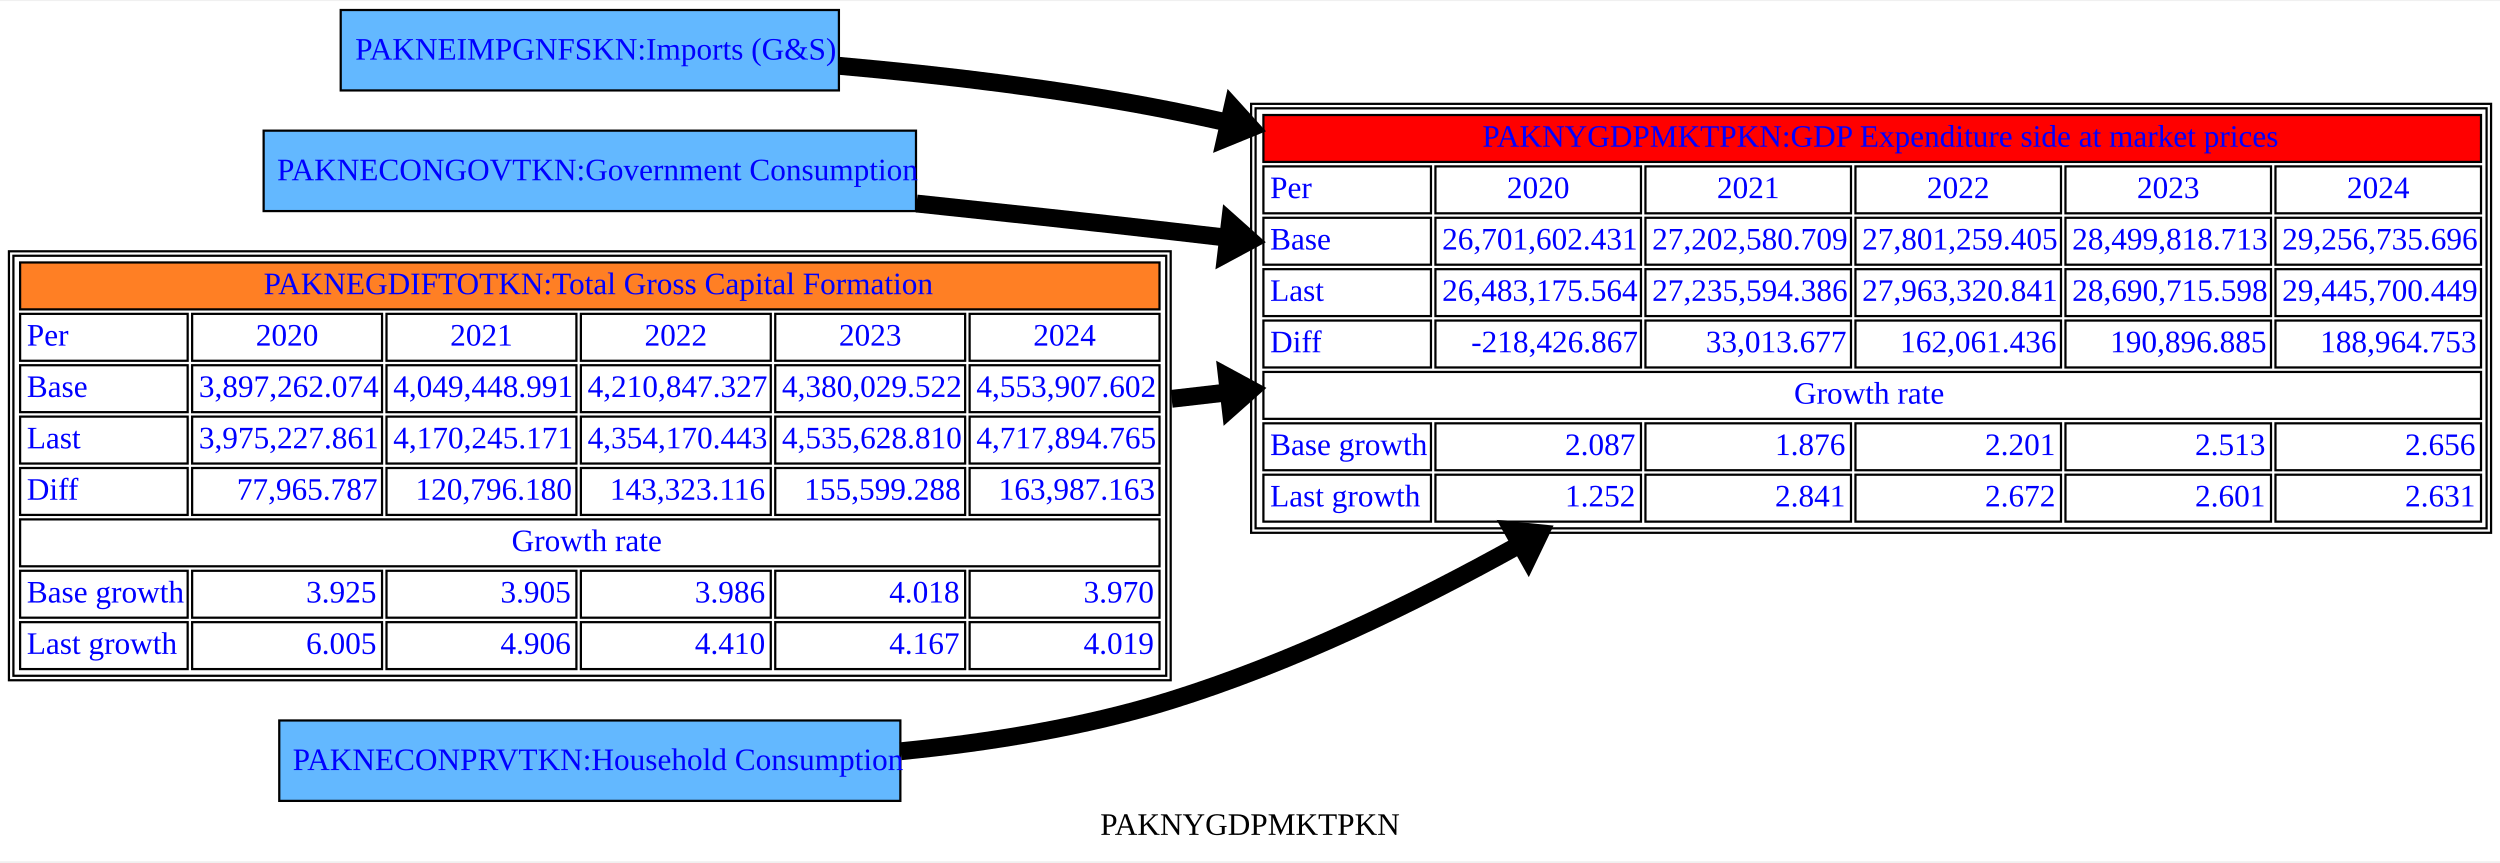
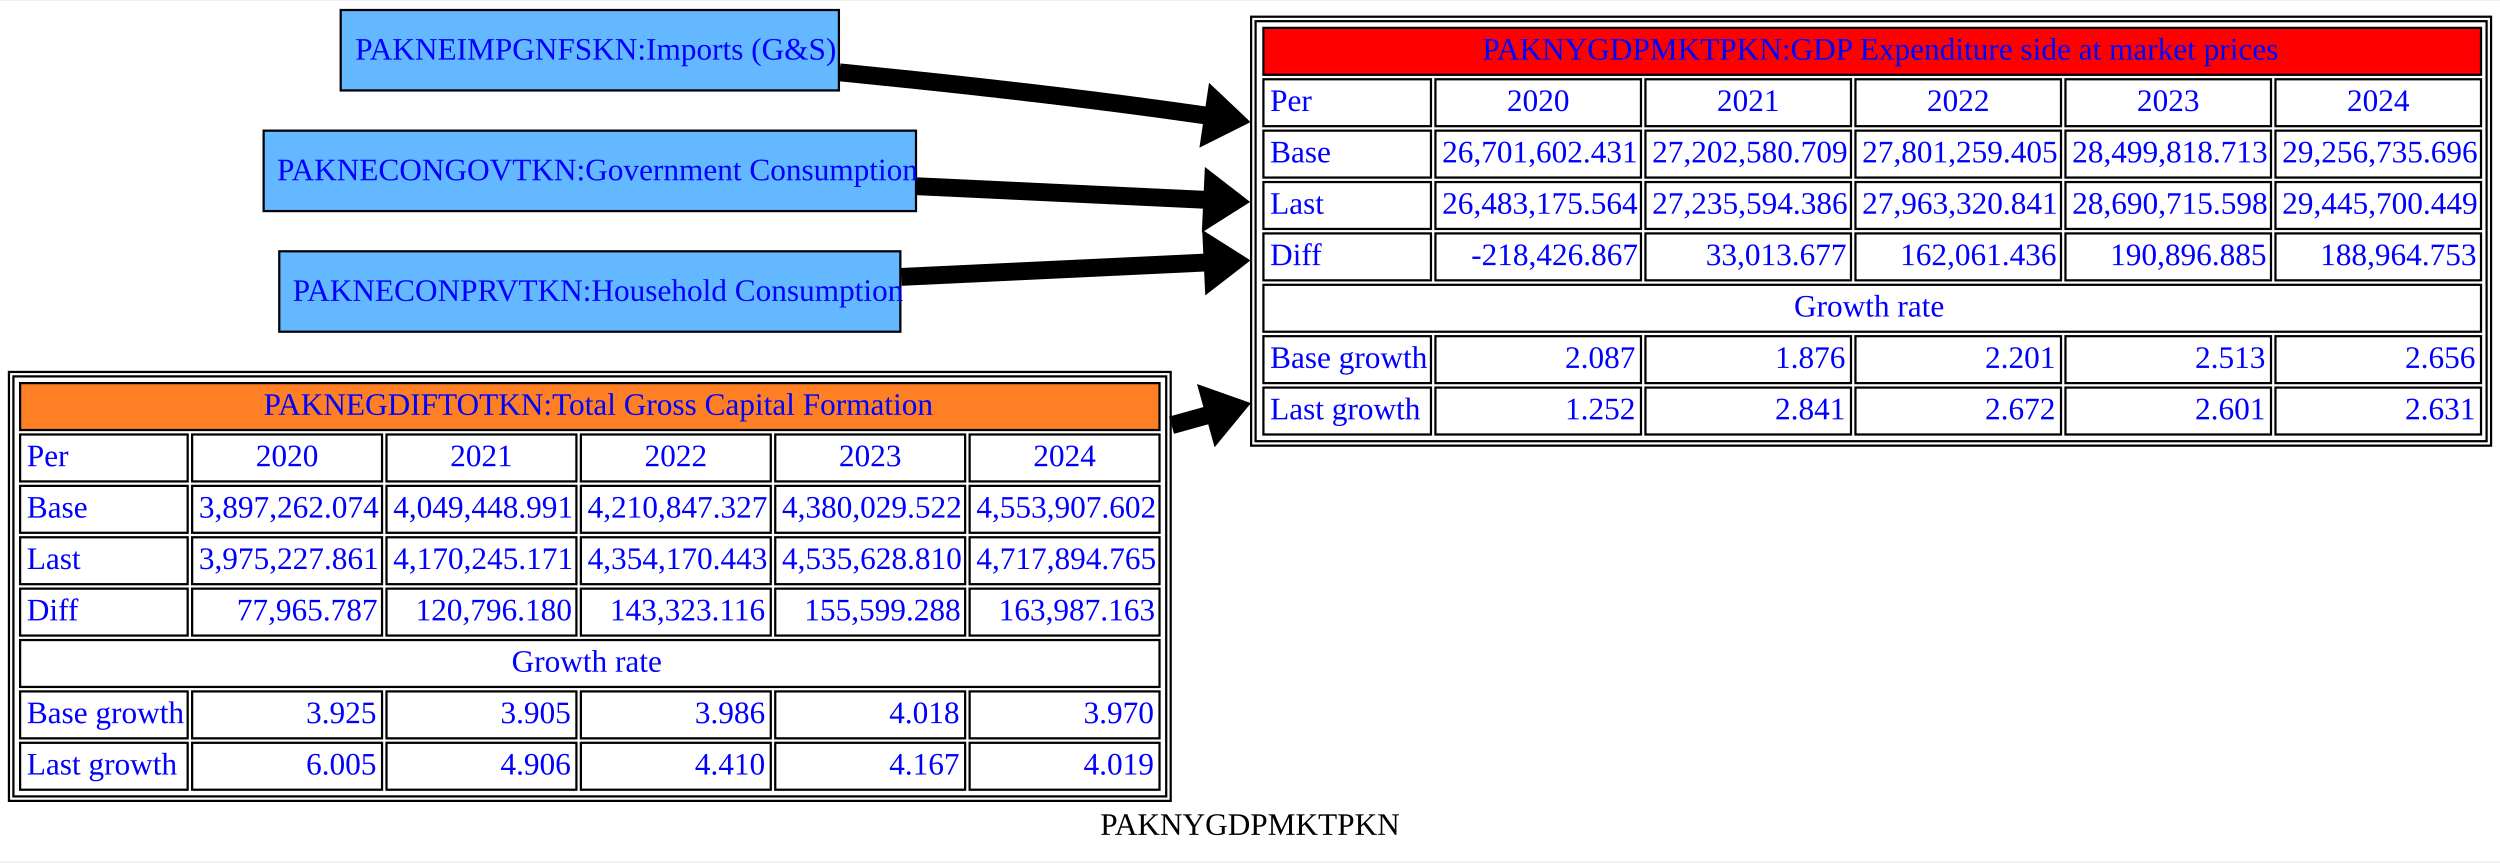
<svg xmlns="http://www.w3.org/2000/svg" xmlns:xlink="http://www.w3.org/1999/xlink" width="432pt" height="149pt" viewBox="0.00 0.00 432.00 148.63">
  <g id="graph0" class="graph" transform="scale(0.386059 0.386059) rotate(0) translate(4 381)">
    <polygon fill="white" stroke="none" points="-4,4 -4,-381 1115,-381 1115,4 -4,4" />
    <text text-anchor="middle" x="555.5" y="-7.8" font-family="Times New Roman,serif" font-size="14.00">PAKNYGDPMKTPKN</text>
    <g id="node1" class="node">
      <g id="a_node1">
        <a xlink:title="Imports (G&amp;S) FRML &lt;Z,EXO&gt; PAKNEIMPGNFSKN = (PAKNEIMPGNFSKN(-1)*EXP(-PAKNEIMPGNFSKN_A+ (-0.324143718656754*(LOG(PAKNEIMPGNFSKN(-1))-LOG(PAKNEGDETTOTKN(-1))+0.8*LOG(PAKNEIMPGNFSXN(-1)/PAKNYGDPFCSTXN(-1)))-0.583459272245018+1*((LOG(PAKNEGDETTOTKN))-(LOG(PAKNEGDETTOTKN(-1))))-0.0921874580409631*((LOG(PAKNEIMPGNFSXN/PAKNYGDPFCSTXN))-(LOG(PAKNEIMPGNFSXN(-1)/PAKNYGDPFCSTXN(-1))))-0.0361746331863615*DURING_2012) )) * (1-PAKNEIMPGNFSKN_D)+ PAKNEIMPGNFSKN_X*PAKNEIMPGNFSKN_D  $">
          <polygon fill="#63b8ff" stroke="black" points="371.5,-377 148.5,-377 148.5,-341 371.5,-341 371.5,-377" />
          <text text-anchor="start" x="155" y="-354.8" font-family="Times New Roman,serif" font-size="14.00" fill="blue">PAKNEIMPGNFSKN:Imports (G&amp;S)</text>
        </a>
      </g>
    </g>
+     <g id="node3" class="node">
+       <polygon fill="none" stroke="black" points="1111,-374 556,-374 556,-182 1111,-182 1111,-374" />
+       <g id="a_node3_0">
+         <a xlink:href="bogus" xlink:title="GDP Expenditure side at market prices FRML  &lt;&gt; PAKNYGDPMKTPKN = PAKNECONPRVTKN+PAKNECONGOVTKN+PAKNEGDIFTOTKN+PAKNEGDISTKBKN+PAKNEEXPGNFSKN-PAKNEIMPGNFSKN+PAKNYGDPDISCKN+PAKADAP*PAKDISPREPKN $">
+           <polygon fill="red" stroke="none" points="561.5,-348 561.5,-369 1106.5,-369 1106.5,-348 561.5,-348" />
+           <polygon fill="none" stroke="black" points="561.5,-348 561.5,-369 1106.5,-369 1106.5,-348 561.5,-348" />
+           <text text-anchor="start" x="659.5" y="-354.8" font-family="Times New Roman,serif" font-size="14.00" fill="blue">PAKNYGDPMKTPKN:GDP Expenditure side at market prices</text>
+         </a>
+       </g>
+       <polygon fill="none" stroke="black" points="561.5,-325 561.5,-346 636.5,-346 636.5,-325 561.5,-325" />
+       <text text-anchor="start" x="564.5" y="-331.8" font-family="Times New Roman,serif" font-size="14.00" fill="blue">Per</text>
+       <polygon fill="none" stroke="black" points="638.5,-325 638.5,-346 730.5,-346 730.5,-325 638.5,-325" />
+       <text text-anchor="start" x="670.5" y="-331.8" font-family="Times New Roman,serif" font-size="14.00" fill="blue">2020</text>
+       <polygon fill="none" stroke="black" points="732.5,-325 732.5,-346 824.5,-346 824.5,-325 732.5,-325" />
+       <text text-anchor="start" x="764.5" y="-331.8" font-family="Times New Roman,serif" font-size="14.00" fill="blue">2021</text>
+       <polygon fill="none" stroke="black" points="826.5,-325 826.5,-346 918.5,-346 918.5,-325 826.5,-325" />
+       <text text-anchor="start" x="858.5" y="-331.8" font-family="Times New Roman,serif" font-size="14.00" fill="blue">2022</text>
+       <polygon fill="none" stroke="black" points="920.5,-325 920.5,-346 1012.5,-346 1012.5,-325 920.5,-325" />
+       <text text-anchor="start" x="952.5" y="-331.8" font-family="Times New Roman,serif" font-size="14.00" fill="blue">2023</text>
+       <polygon fill="none" stroke="black" points="1014.5,-325 1014.5,-346 1106.5,-346 1106.5,-325 1014.5,-325" />
+       <text text-anchor="start" x="1046.5" y="-331.8" font-family="Times New Roman,serif" font-size="14.00" fill="blue">2024</text>
+       <g id="a_node3_1">
+         <a xlink:href="bogus" xlink:title="Baseline values">
+           <polygon fill="none" stroke="black" points="561.5,-302 561.5,-323 636.5,-323 636.5,-302 561.5,-302" />
+           <text text-anchor="start" x="564.5" y="-308.8" font-family="Times New Roman,serif" font-size="14.00" fill="blue">Base</text>
+         </a>
+       </g>
+       <g id="a_node3_2">
+         <a xlink:href="bogus" xlink:title="Baseline values">
+           <polygon fill="none" stroke="black" points="638.5,-302 638.5,-323 730.5,-323 730.5,-302 638.5,-302" />
+           <text text-anchor="start" x="641.5" y="-308.8" font-family="Times New Roman,serif" font-size="14.00" fill="blue">26,701,602.431</text>
+         </a>
+       </g>
+       <g id="a_node3_3">
+         <a xlink:href="bogus" xlink:title="Baseline values">
+           <polygon fill="none" stroke="black" points="732.5,-302 732.5,-323 824.5,-323 824.5,-302 732.5,-302" />
+           <text text-anchor="start" x="735.5" y="-308.8" font-family="Times New Roman,serif" font-size="14.00" fill="blue">27,202,580.709</text>
+         </a>
+       </g>
+       <g id="a_node3_4">
+         <a xlink:href="bogus" xlink:title="Baseline values">
+           <polygon fill="none" stroke="black" points="826.5,-302 826.5,-323 918.5,-323 918.5,-302 826.5,-302" />
+           <text text-anchor="start" x="829.5" y="-308.8" font-family="Times New Roman,serif" font-size="14.00" fill="blue">27,801,259.405</text>
+         </a>
+       </g>
+       <g id="a_node3_5">
+         <a xlink:href="bogus" xlink:title="Baseline values">
+           <polygon fill="none" stroke="black" points="920.5,-302 920.5,-323 1012.5,-323 1012.5,-302 920.5,-302" />
+           <text text-anchor="start" x="923.5" y="-308.8" font-family="Times New Roman,serif" font-size="14.00" fill="blue">28,499,818.713</text>
+         </a>
+       </g>
+       <g id="a_node3_6">
+         <a xlink:href="bogus" xlink:title="Baseline values">
+           <polygon fill="none" stroke="black" points="1014.5,-302 1014.5,-323 1106.5,-323 1106.5,-302 1014.5,-302" />
+           <text text-anchor="start" x="1017.5" y="-308.8" font-family="Times New Roman,serif" font-size="14.00" fill="blue">29,256,735.696</text>
+         </a>
+       </g>
+       <g id="a_node3_7">
+         <a xlink:href="bogus" xlink:title="Latest run values">
+           <polygon fill="none" stroke="black" points="561.5,-279 561.5,-300 636.5,-300 636.5,-279 561.5,-279" />
+           <text text-anchor="start" x="564.5" y="-285.8" font-family="Times New Roman,serif" font-size="14.00" fill="blue">Last</text>
+         </a>
+       </g>
+       <polygon fill="none" stroke="black" points="638.5,-279 638.5,-300 730.5,-300 730.5,-279 638.5,-279" />
+       <text text-anchor="start" x="641.5" y="-285.8" font-family="Times New Roman,serif" font-size="14.00" fill="blue">26,483,175.564</text>
+       <polygon fill="none" stroke="black" points="732.5,-279 732.5,-300 824.5,-300 824.5,-279 732.5,-279" />
+       <text text-anchor="start" x="735.5" y="-285.8" font-family="Times New Roman,serif" font-size="14.00" fill="blue">27,235,594.386</text>
+       <polygon fill="none" stroke="black" points="826.5,-279 826.5,-300 918.5,-300 918.5,-279 826.5,-279" />
+       <text text-anchor="start" x="829.5" y="-285.8" font-family="Times New Roman,serif" font-size="14.00" fill="blue">27,963,320.841</text>
+       <polygon fill="none" stroke="black" points="920.5,-279 920.5,-300 1012.5,-300 1012.5,-279 920.5,-279" />
+       <text text-anchor="start" x="923.5" y="-285.8" font-family="Times New Roman,serif" font-size="14.00" fill="blue">28,690,715.598</text>
+       <polygon fill="none" stroke="black" points="1014.5,-279 1014.5,-300 1106.5,-300 1106.5,-279 1014.5,-279" />
+       <text text-anchor="start" x="1017.5" y="-285.8" font-family="Times New Roman,serif" font-size="14.00" fill="blue">29,445,700.449</text>
+       <g id="a_node3_8">
+         <a xlink:href="bogus" xlink:title="Difference between baseline and latest run">
+           <polygon fill="none" stroke="black" points="561.5,-256 561.5,-277 636.5,-277 636.5,-256 561.5,-256" />
+           <text text-anchor="start" x="564.5" y="-262.8" font-family="Times New Roman,serif" font-size="14.00" fill="blue">Diff</text>
+         </a>
+       </g>
+       <polygon fill="none" stroke="black" points="638.5,-256 638.5,-277 730.5,-277 730.5,-256 638.5,-256" />
+       <text text-anchor="start" x="654.5" y="-262.8" font-family="Times New Roman,serif" font-size="14.00" fill="blue">-218,426.867</text>
+       <polygon fill="none" stroke="black" points="732.5,-256 732.5,-277 824.5,-277 824.5,-256 732.5,-256" />
+       <text text-anchor="start" x="759.5" y="-262.8" font-family="Times New Roman,serif" font-size="14.00" fill="blue">33,013.677</text>
+       <polygon fill="none" stroke="black" points="826.5,-256 826.5,-277 918.5,-277 918.5,-256 826.5,-256" />
+       <text text-anchor="start" x="846.5" y="-262.8" font-family="Times New Roman,serif" font-size="14.00" fill="blue">162,061.436</text>
+       <polygon fill="none" stroke="black" points="920.5,-256 920.5,-277 1012.5,-277 1012.5,-256 920.5,-256" />
+       <text text-anchor="start" x="940.5" y="-262.8" font-family="Times New Roman,serif" font-size="14.00" fill="blue">190,896.885</text>
+       <polygon fill="none" stroke="black" points="1014.5,-256 1014.5,-277 1106.5,-277 1106.5,-256 1014.5,-256" />
+       <text text-anchor="start" x="1034.5" y="-262.8" font-family="Times New Roman,serif" font-size="14.00" fill="blue">188,964.753</text>
+       <polygon fill="none" stroke="black" points="561.5,-233 561.5,-254 1106.5,-254 1106.5,-233 561.5,-233" />
+       <text text-anchor="start" x="799" y="-239.8" font-family="Times New Roman,serif" font-size="14.00" fill="blue"> Growth rate</text>
+       <g id="a_node3_9">
+         <a xlink:href="bogus" xlink:title="Base growth Exogen">
+           <polygon fill="none" stroke="black" points="561.5,-210 561.5,-231 636.5,-231 636.5,-210 561.5,-210" />
+           <text text-anchor="start" x="564.5" y="-216.8" font-family="Times New Roman,serif" font-size="14.00" fill="blue">Base growth</text>
+         </a>
+       </g>
+       <polygon fill="none" stroke="black" points="638.5,-210 638.5,-231 730.5,-231 730.5,-210 638.5,-210" />
+       <text text-anchor="start" x="696.5" y="-216.8" font-family="Times New Roman,serif" font-size="14.00" fill="blue">2.087</text>
+       <polygon fill="none" stroke="black" points="732.5,-210 732.5,-231 824.5,-231 824.5,-210 732.5,-210" />
+       <text text-anchor="start" x="790.5" y="-216.8" font-family="Times New Roman,serif" font-size="14.00" fill="blue">1.876</text>
+       <polygon fill="none" stroke="black" points="826.5,-210 826.5,-231 918.5,-231 918.5,-210 826.5,-210" />
+       <text text-anchor="start" x="884.5" y="-216.8" font-family="Times New Roman,serif" font-size="14.00" fill="blue">2.201</text>
+       <polygon fill="none" stroke="black" points="920.5,-210 920.5,-231 1012.5,-231 1012.5,-210 920.5,-210" />
+       <text text-anchor="start" x="978.5" y="-216.8" font-family="Times New Roman,serif" font-size="14.00" fill="blue">2.513</text>
+       <polygon fill="none" stroke="black" points="1014.5,-210 1014.5,-231 1106.5,-231 1106.5,-210 1014.5,-210" />
+       <text text-anchor="start" x="1072.5" y="-216.8" font-family="Times New Roman,serif" font-size="14.00" fill="blue">2.656</text>
+       <g id="a_node3_10">
+         <a xlink:href="bogus" xlink:title="Last growth Exogen">
+           <polygon fill="none" stroke="black" points="561.5,-187 561.5,-208 636.5,-208 636.5,-187 561.5,-187" />
+           <text text-anchor="start" x="564.5" y="-193.8" font-family="Times New Roman,serif" font-size="14.00" fill="blue">Last growth</text>
+         </a>
+       </g>
+       <polygon fill="none" stroke="black" points="638.5,-187 638.5,-208 730.5,-208 730.5,-187 638.5,-187" />
+       <text text-anchor="start" x="696.5" y="-193.8" font-family="Times New Roman,serif" font-size="14.00" fill="blue">1.252</text>
+       <polygon fill="none" stroke="black" points="732.5,-187 732.5,-208 824.5,-208 824.5,-187 732.5,-187" />
+       <text text-anchor="start" x="790.5" y="-193.8" font-family="Times New Roman,serif" font-size="14.00" fill="blue">2.841</text>
+       <polygon fill="none" stroke="black" points="826.5,-187 826.5,-208 918.5,-208 918.5,-187 826.5,-187" />
+       <text text-anchor="start" x="884.5" y="-193.8" font-family="Times New Roman,serif" font-size="14.00" fill="blue">2.672</text>
+       <polygon fill="none" stroke="black" points="920.5,-187 920.5,-208 1012.5,-208 1012.5,-187 920.5,-187" />
+       <text text-anchor="start" x="978.5" y="-193.8" font-family="Times New Roman,serif" font-size="14.00" fill="blue">2.601</text>
+       <polygon fill="none" stroke="black" points="1014.5,-187 1014.5,-208 1106.5,-208 1106.5,-187 1014.5,-187" />
+       <text text-anchor="start" x="1072.5" y="-193.8" font-family="Times New Roman,serif" font-size="14.00" fill="blue">2.631</text>
+       <polygon fill="none" stroke="black" points="558,-184 558,-372 1109,-372 1109,-184 558,-184" />
+     </g>
+     <g id="edge1" class="edge">
+       <g id="a_edge1">
+         <a xlink:href="bogus" xlink:title=" PAKNEIMPGNFSKN -&gt; PAKNYGDPMKTPKN Min. att. -46%  max: 456%">
+           <path fill="none" stroke="black" stroke-width="8" d="M371.79,-349.1C417.73,-344.57 471.52,-338.71 520,-332 526.32,-331.13 532.71,-330.22 539.15,-329.29" />
+           <polygon fill="black" stroke="black" stroke-width="8" points="539.99,-336.24 548.86,-327.85 537.94,-322.39 539.99,-336.24" />
+         </a>
+       </g>
+     </g>
    <g id="node2" class="node">
-       <polygon fill="none" stroke="black" points="1111,-335 556,-335 556,-143 1111,-143 1111,-335" />
-       <g id="a_node2_0">
-         <a xlink:href="bogus" xlink:title="GDP Expenditure side at market prices FRML  &lt;&gt; PAKNYGDPMKTPKN = PAKNECONPRVTKN+PAKNECONGOVTKN+PAKNEGDIFTOTKN+PAKNEGDISTKBKN+PAKNEEXPGNFSKN-PAKNEIMPGNFSKN+PAKNYGDPDISCKN+PAKADAP*PAKDISPREPKN $">
-           <polygon fill="red" stroke="none" points="561.5,-309 561.5,-330 1106.5,-330 1106.5,-309 561.5,-309" />
-           <polygon fill="none" stroke="black" points="561.5,-309 561.5,-330 1106.5,-330 1106.5,-309 561.5,-309" />
-           <text text-anchor="start" x="659.5" y="-315.8" font-family="Times New Roman,serif" font-size="14.00" fill="blue">PAKNYGDPMKTPKN:GDP Expenditure side at market prices</text>
-         </a>
-       </g>
-       <polygon fill="none" stroke="black" points="561.5,-286 561.5,-307 636.5,-307 636.5,-286 561.5,-286" />
-       <text text-anchor="start" x="564.5" y="-292.8" font-family="Times New Roman,serif" font-size="14.00" fill="blue">Per</text>
-       <polygon fill="none" stroke="black" points="638.5,-286 638.5,-307 730.5,-307 730.5,-286 638.5,-286" />
-       <text text-anchor="start" x="670.5" y="-292.8" font-family="Times New Roman,serif" font-size="14.00" fill="blue">2020</text>
-       <polygon fill="none" stroke="black" points="732.5,-286 732.5,-307 824.5,-307 824.5,-286 732.5,-286" />
-       <text text-anchor="start" x="764.5" y="-292.8" font-family="Times New Roman,serif" font-size="14.00" fill="blue">2021</text>
-       <polygon fill="none" stroke="black" points="826.5,-286 826.5,-307 918.5,-307 918.5,-286 826.5,-286" />
-       <text text-anchor="start" x="858.5" y="-292.8" font-family="Times New Roman,serif" font-size="14.00" fill="blue">2022</text>
-       <polygon fill="none" stroke="black" points="920.5,-286 920.5,-307 1012.5,-307 1012.5,-286 920.5,-286" />
-       <text text-anchor="start" x="952.5" y="-292.8" font-family="Times New Roman,serif" font-size="14.00" fill="blue">2023</text>
-       <polygon fill="none" stroke="black" points="1014.5,-286 1014.5,-307 1106.5,-307 1106.5,-286 1014.5,-286" />
-       <text text-anchor="start" x="1046.5" y="-292.8" font-family="Times New Roman,serif" font-size="14.00" fill="blue">2024</text>
-       <g id="a_node2_1">
-         <a xlink:href="bogus" xlink:title="Baseline values">
-           <polygon fill="none" stroke="black" points="561.5,-263 561.5,-284 636.5,-284 636.5,-263 561.5,-263" />
-           <text text-anchor="start" x="564.5" y="-269.8" font-family="Times New Roman,serif" font-size="14.00" fill="blue">Base</text>
-         </a>
-       </g>
-       <g id="a_node2_2">
-         <a xlink:href="bogus" xlink:title="Baseline values">
-           <polygon fill="none" stroke="black" points="638.5,-263 638.5,-284 730.5,-284 730.5,-263 638.5,-263" />
-           <text text-anchor="start" x="641.5" y="-269.8" font-family="Times New Roman,serif" font-size="14.00" fill="blue">26,701,602.431</text>
-         </a>
-       </g>
-       <g id="a_node2_3">
-         <a xlink:href="bogus" xlink:title="Baseline values">
-           <polygon fill="none" stroke="black" points="732.5,-263 732.5,-284 824.5,-284 824.5,-263 732.5,-263" />
-           <text text-anchor="start" x="735.5" y="-269.8" font-family="Times New Roman,serif" font-size="14.00" fill="blue">27,202,580.709</text>
-         </a>
-       </g>
-       <g id="a_node2_4">
-         <a xlink:href="bogus" xlink:title="Baseline values">
-           <polygon fill="none" stroke="black" points="826.5,-263 826.5,-284 918.5,-284 918.5,-263 826.5,-263" />
-           <text text-anchor="start" x="829.5" y="-269.8" font-family="Times New Roman,serif" font-size="14.00" fill="blue">27,801,259.405</text>
-         </a>
-       </g>
-       <g id="a_node2_5">
-         <a xlink:href="bogus" xlink:title="Baseline values">
-           <polygon fill="none" stroke="black" points="920.5,-263 920.5,-284 1012.5,-284 1012.5,-263 920.5,-263" />
-           <text text-anchor="start" x="923.5" y="-269.8" font-family="Times New Roman,serif" font-size="14.00" fill="blue">28,499,818.713</text>
-         </a>
-       </g>
-       <g id="a_node2_6">
-         <a xlink:href="bogus" xlink:title="Baseline values">
-           <polygon fill="none" stroke="black" points="1014.5,-263 1014.5,-284 1106.5,-284 1106.5,-263 1014.5,-263" />
-           <text text-anchor="start" x="1017.5" y="-269.8" font-family="Times New Roman,serif" font-size="14.00" fill="blue">29,256,735.696</text>
-         </a>
-       </g>
-       <g id="a_node2_7">
-         <a xlink:href="bogus" xlink:title="Latest run values">
-           <polygon fill="none" stroke="black" points="561.5,-240 561.5,-261 636.5,-261 636.5,-240 561.5,-240" />
-           <text text-anchor="start" x="564.5" y="-246.8" font-family="Times New Roman,serif" font-size="14.00" fill="blue">Last</text>
-         </a>
-       </g>
-       <polygon fill="none" stroke="black" points="638.5,-240 638.5,-261 730.5,-261 730.5,-240 638.5,-240" />
-       <text text-anchor="start" x="641.5" y="-246.8" font-family="Times New Roman,serif" font-size="14.00" fill="blue">26,483,175.564</text>
-       <polygon fill="none" stroke="black" points="732.5,-240 732.5,-261 824.5,-261 824.5,-240 732.5,-240" />
-       <text text-anchor="start" x="735.5" y="-246.8" font-family="Times New Roman,serif" font-size="14.00" fill="blue">27,235,594.386</text>
-       <polygon fill="none" stroke="black" points="826.5,-240 826.5,-261 918.5,-261 918.5,-240 826.5,-240" />
-       <text text-anchor="start" x="829.5" y="-246.8" font-family="Times New Roman,serif" font-size="14.00" fill="blue">27,963,320.841</text>
-       <polygon fill="none" stroke="black" points="920.5,-240 920.5,-261 1012.5,-261 1012.5,-240 920.5,-240" />
-       <text text-anchor="start" x="923.5" y="-246.8" font-family="Times New Roman,serif" font-size="14.00" fill="blue">28,690,715.598</text>
-       <polygon fill="none" stroke="black" points="1014.5,-240 1014.5,-261 1106.5,-261 1106.5,-240 1014.5,-240" />
-       <text text-anchor="start" x="1017.5" y="-246.8" font-family="Times New Roman,serif" font-size="14.00" fill="blue">29,445,700.449</text>
-       <g id="a_node2_8">
-         <a xlink:href="bogus" xlink:title="Difference between baseline and latest run">
-           <polygon fill="none" stroke="black" points="561.5,-217 561.5,-238 636.5,-238 636.5,-217 561.5,-217" />
-           <text text-anchor="start" x="564.5" y="-223.8" font-family="Times New Roman,serif" font-size="14.00" fill="blue">Diff</text>
-         </a>
-       </g>
-       <polygon fill="none" stroke="black" points="638.5,-217 638.5,-238 730.5,-238 730.5,-217 638.5,-217" />
-       <text text-anchor="start" x="654.5" y="-223.8" font-family="Times New Roman,serif" font-size="14.00" fill="blue">-218,426.867</text>
-       <polygon fill="none" stroke="black" points="732.5,-217 732.5,-238 824.5,-238 824.5,-217 732.5,-217" />
-       <text text-anchor="start" x="759.5" y="-223.8" font-family="Times New Roman,serif" font-size="14.00" fill="blue">33,013.677</text>
-       <polygon fill="none" stroke="black" points="826.5,-217 826.5,-238 918.5,-238 918.5,-217 826.5,-217" />
-       <text text-anchor="start" x="846.5" y="-223.8" font-family="Times New Roman,serif" font-size="14.00" fill="blue">162,061.436</text>
-       <polygon fill="none" stroke="black" points="920.5,-217 920.5,-238 1012.5,-238 1012.5,-217 920.5,-217" />
-       <text text-anchor="start" x="940.5" y="-223.8" font-family="Times New Roman,serif" font-size="14.00" fill="blue">190,896.885</text>
-       <polygon fill="none" stroke="black" points="1014.5,-217 1014.5,-238 1106.5,-238 1106.5,-217 1014.5,-217" />
-       <text text-anchor="start" x="1034.5" y="-223.8" font-family="Times New Roman,serif" font-size="14.00" fill="blue">188,964.753</text>
-       <polygon fill="none" stroke="black" points="561.5,-194 561.5,-215 1106.5,-215 1106.5,-194 561.5,-194" />
-       <text text-anchor="start" x="799" y="-200.8" font-family="Times New Roman,serif" font-size="14.00" fill="blue"> Growth rate</text>
-       <g id="a_node2_9">
-         <a xlink:href="bogus" xlink:title="Base growth Exogen">
-           <polygon fill="none" stroke="black" points="561.5,-171 561.5,-192 636.5,-192 636.5,-171 561.5,-171" />
-           <text text-anchor="start" x="564.5" y="-177.8" font-family="Times New Roman,serif" font-size="14.00" fill="blue">Base growth</text>
-         </a>
-       </g>
-       <polygon fill="none" stroke="black" points="638.5,-171 638.5,-192 730.5,-192 730.5,-171 638.5,-171" />
-       <text text-anchor="start" x="696.5" y="-177.8" font-family="Times New Roman,serif" font-size="14.00" fill="blue">2.087</text>
-       <polygon fill="none" stroke="black" points="732.5,-171 732.5,-192 824.5,-192 824.5,-171 732.5,-171" />
-       <text text-anchor="start" x="790.5" y="-177.8" font-family="Times New Roman,serif" font-size="14.00" fill="blue">1.876</text>
-       <polygon fill="none" stroke="black" points="826.5,-171 826.5,-192 918.5,-192 918.5,-171 826.5,-171" />
-       <text text-anchor="start" x="884.5" y="-177.8" font-family="Times New Roman,serif" font-size="14.00" fill="blue">2.201</text>
-       <polygon fill="none" stroke="black" points="920.5,-171 920.5,-192 1012.5,-192 1012.5,-171 920.5,-171" />
-       <text text-anchor="start" x="978.5" y="-177.8" font-family="Times New Roman,serif" font-size="14.00" fill="blue">2.513</text>
-       <polygon fill="none" stroke="black" points="1014.5,-171 1014.5,-192 1106.5,-192 1106.5,-171 1014.5,-171" />
-       <text text-anchor="start" x="1072.5" y="-177.8" font-family="Times New Roman,serif" font-size="14.00" fill="blue">2.656</text>
-       <g id="a_node2_10">
-         <a xlink:href="bogus" xlink:title="Last growth Exogen">
-           <polygon fill="none" stroke="black" points="561.5,-148 561.5,-169 636.5,-169 636.5,-148 561.5,-148" />
-           <text text-anchor="start" x="564.5" y="-154.8" font-family="Times New Roman,serif" font-size="14.00" fill="blue">Last growth</text>
-         </a>
-       </g>
-       <polygon fill="none" stroke="black" points="638.5,-148 638.5,-169 730.5,-169 730.5,-148 638.5,-148" />
-       <text text-anchor="start" x="696.5" y="-154.8" font-family="Times New Roman,serif" font-size="14.00" fill="blue">1.252</text>
-       <polygon fill="none" stroke="black" points="732.5,-148 732.5,-169 824.5,-169 824.5,-148 732.5,-148" />
-       <text text-anchor="start" x="790.5" y="-154.8" font-family="Times New Roman,serif" font-size="14.00" fill="blue">2.841</text>
-       <polygon fill="none" stroke="black" points="826.5,-148 826.5,-169 918.5,-169 918.5,-148 826.5,-148" />
-       <text text-anchor="start" x="884.5" y="-154.8" font-family="Times New Roman,serif" font-size="14.00" fill="blue">2.672</text>
-       <polygon fill="none" stroke="black" points="920.5,-148 920.5,-169 1012.5,-169 1012.5,-148 920.5,-148" />
-       <text text-anchor="start" x="978.5" y="-154.8" font-family="Times New Roman,serif" font-size="14.00" fill="blue">2.601</text>
-       <polygon fill="none" stroke="black" points="1014.5,-148 1014.5,-169 1106.5,-169 1106.5,-148 1014.5,-148" />
-       <text text-anchor="start" x="1072.5" y="-154.8" font-family="Times New Roman,serif" font-size="14.00" fill="blue">2.631</text>
-       <polygon fill="none" stroke="black" points="558,-145 558,-333 1109,-333 1109,-145 558,-145" />
-     </g>
-     <g id="edge3" class="edge">
-       <g id="a_edge3">
-         <a xlink:href="bogus" xlink:title=" PAKNEIMPGNFSKN -&gt; PAKNYGDPMKTPKN Min. att. -46%  max: 456%">
-           <path fill="none" stroke="black" stroke-width="8" d="M371.63,-352.01C417.79,-347.92 471.78,-341.6 520,-332 528.57,-330.29 537.25,-328.45 545.98,-326.5" />
-           <polygon fill="black" stroke="black" stroke-width="8" points="547.66,-333.3 555.86,-324.26 544.56,-319.65 547.66,-333.3" />
-         </a>
-       </g>
-     </g>
-     <g id="node3" class="node">
-       <g id="a_node3">
+       <g id="a_node2">
        <a xlink:title="Government Consumption FRML  &lt;&gt; PAKNECONGOVTKN = PAKNECONGOVTCN/PAKNECONGOVTXN $">
          <polygon fill="#63b8ff" stroke="black" points="406,-323 114,-323 114,-287 406,-287 406,-323" />
          <text text-anchor="start" x="120" y="-300.8" font-family="Times New Roman,serif" font-size="14.00" fill="blue">PAKNECONGOVTKN:Government Consumption</text>
        </a>
      </g>
    </g>
+     <g id="edge3" class="edge">
+       <g id="a_edge3">
+         <a xlink:href="bogus" xlink:title=" PAKNECONGOVTKN -&gt; PAKNYGDPMKTPKN Min. att. -108%  max: 835%">
+           <path fill="none" stroke="black" stroke-width="8" d="M406.32,-298.13C446.97,-296.21 492.66,-294.06 538.63,-291.88" />
+           <polygon fill="black" stroke="black" stroke-width="8" points="538.94,-298.88 548.6,-291.41 538.28,-284.89 538.94,-298.88" />
+         </a>
+       </g>
+     </g>
+     <g id="node4" class="node">
+       <g id="a_node4">
+         <a xlink:title="Household Consumption FRML &lt;Z,EXO&gt; PAKNECONPRVTKN = (PAKNECONPRVTKN(-1)*EXP(-PAKNECONPRVTKN_A+ (-0.2*(LOG(PAKNECONPRVTKN(-1))-LOG((PAKNYYWBTOTLCN(-1)*(1-PAKGGREVDRCTXN(-1)/100))/PAKNECONPRVTXN(-1)))+1*((LOG((PAKNYYWBTOTLCN*(1-PAKGGREVDRCTXN/100))/PAKNECONPRVTXN))-(LOG((PAKNYYWBTOTLCN(-1)*(1-PAKGGREVDRCTXN(-1)/100))/PAKNECONPRVTXN(-1))))+0.0303228629698929+0.0163839011059956*DURING_2010-0.3*(PAKFMLBLPOLYXN/100-((LOG(PAKNECONPRVTXN))-(LOG(PAKNECONPRVTXN(-1)))))) )) * (1-PAKNECONPRVTKN_D)+ PAKNECONPRVTKN_X*PAKNECONPRVTKN_D  $">
+           <polygon fill="#63b8ff" stroke="black" points="399,-269 121,-269 121,-233 399,-233 399,-269" />
+           <text text-anchor="start" x="127" y="-246.8" font-family="Times New Roman,serif" font-size="14.00" fill="blue">PAKNECONPRVTKN:Household Consumption</text>
+         </a>
+       </g>
+     </g>
    <g id="edge4" class="edge">
      <g id="a_edge4">
-         <a xlink:href="bogus" xlink:title=" PAKNECONGOVTKN -&gt; PAKNYGDPMKTPKN Min. att. -108%  max: 835%">
-           <path fill="none" stroke="black" stroke-width="8" d="M406.26,-290.38C443.36,-286.5 483.17,-282.22 520,-278 528.39,-277.04 536.91,-276.05 545.51,-275.04" />
-           <polygon fill="black" stroke="black" stroke-width="8" points="546.53,-281.97 555.64,-273.85 544.89,-268.07 546.53,-281.97" />
-         </a>
-       </g>
-     </g>
-     <g id="node4" class="node">
-       <polygon fill="none" stroke="black" points="520,-269 0,-269 0,-77 520,-77 520,-269" />
-       <g id="a_node4_11">
+         <a xlink:href="bogus" xlink:title=" PAKNECONPRVTKN -&gt; PAKNYGDPMKTPKN Min. att. -1557%  max: 290%">
+           <path fill="none" stroke="black" stroke-width="8" d="M399.34,-257.54C441.77,-259.54 490.16,-261.83 538.86,-264.13" />
+           <polygon fill="black" stroke="black" stroke-width="8" points="538.45,-271.12 548.76,-264.6 539.11,-257.13 538.45,-271.12" />
+         </a>
+       </g>
+     </g>
+     <g id="node5" class="node">
+       <polygon fill="none" stroke="black" points="520,-215 0,-215 0,-23 520,-23 520,-215" />
+       <g id="a_node5_11">
        <a xlink:href="bogus" xlink:title="Total Gross Capital Formation FRML  &lt;&gt; PAKNEGDIFTOTKN = PAKNEGDIFGOVKN+PAKNEGDIFPRVKN $">
-           <polygon fill="#ff7f24" stroke="none" points="5,-243 5,-264 515,-264 515,-243 5,-243" />
-           <polygon fill="none" stroke="black" points="5,-243 5,-264 515,-264 515,-243 5,-243" />
-           <text text-anchor="start" x="114" y="-249.8" font-family="Times New Roman,serif" font-size="14.00" fill="blue">PAKNEGDIFTOTKN:Total Gross Capital Formation</text>
-         </a>
-       </g>
-       <polygon fill="none" stroke="black" points="5,-220 5,-241 80,-241 80,-220 5,-220" />
-       <text text-anchor="start" x="8" y="-226.8" font-family="Times New Roman,serif" font-size="14.00" fill="blue">Per</text>
-       <polygon fill="none" stroke="black" points="82,-220 82,-241 167,-241 167,-220 82,-220" />
-       <text text-anchor="start" x="110.5" y="-226.8" font-family="Times New Roman,serif" font-size="14.00" fill="blue">2020</text>
-       <polygon fill="none" stroke="black" points="169,-220 169,-241 254,-241 254,-220 169,-220" />
-       <text text-anchor="start" x="197.5" y="-226.8" font-family="Times New Roman,serif" font-size="14.00" fill="blue">2021</text>
-       <polygon fill="none" stroke="black" points="256,-220 256,-241 341,-241 341,-220 256,-220" />
-       <text text-anchor="start" x="284.5" y="-226.8" font-family="Times New Roman,serif" font-size="14.00" fill="blue">2022</text>
-       <polygon fill="none" stroke="black" points="343,-220 343,-241 428,-241 428,-220 343,-220" />
-       <text text-anchor="start" x="371.5" y="-226.8" font-family="Times New Roman,serif" font-size="14.00" fill="blue">2023</text>
-       <polygon fill="none" stroke="black" points="430,-220 430,-241 515,-241 515,-220 430,-220" />
-       <text text-anchor="start" x="458.5" y="-226.8" font-family="Times New Roman,serif" font-size="14.00" fill="blue">2024</text>
-       <g id="a_node4_12">
-         <a xlink:href="bogus" xlink:title="Baseline values">
-           <polygon fill="none" stroke="black" points="5,-197 5,-218 80,-218 80,-197 5,-197" />
-           <text text-anchor="start" x="8" y="-203.8" font-family="Times New Roman,serif" font-size="14.00" fill="blue">Base</text>
-         </a>
-       </g>
-       <g id="a_node4_13">
-         <a xlink:href="bogus" xlink:title="Baseline values">
-           <polygon fill="none" stroke="black" points="82,-197 82,-218 167,-218 167,-197 82,-197" />
-           <text text-anchor="start" x="85" y="-203.8" font-family="Times New Roman,serif" font-size="14.00" fill="blue">3,897,262.074</text>
-         </a>
-       </g>
-       <g id="a_node4_14">
-         <a xlink:href="bogus" xlink:title="Baseline values">
-           <polygon fill="none" stroke="black" points="169,-197 169,-218 254,-218 254,-197 169,-197" />
-           <text text-anchor="start" x="172" y="-203.8" font-family="Times New Roman,serif" font-size="14.00" fill="blue">4,049,448.991</text>
-         </a>
-       </g>
-       <g id="a_node4_15">
-         <a xlink:href="bogus" xlink:title="Baseline values">
-           <polygon fill="none" stroke="black" points="256,-197 256,-218 341,-218 341,-197 256,-197" />
-           <text text-anchor="start" x="259" y="-203.8" font-family="Times New Roman,serif" font-size="14.00" fill="blue">4,210,847.327</text>
-         </a>
-       </g>
-       <g id="a_node4_16">
-         <a xlink:href="bogus" xlink:title="Baseline values">
-           <polygon fill="none" stroke="black" points="343,-197 343,-218 428,-218 428,-197 343,-197" />
-           <text text-anchor="start" x="346" y="-203.8" font-family="Times New Roman,serif" font-size="14.00" fill="blue">4,380,029.522</text>
-         </a>
-       </g>
-       <g id="a_node4_17">
-         <a xlink:href="bogus" xlink:title="Baseline values">
-           <polygon fill="none" stroke="black" points="430,-197 430,-218 515,-218 515,-197 430,-197" />
-           <text text-anchor="start" x="433" y="-203.8" font-family="Times New Roman,serif" font-size="14.00" fill="blue">4,553,907.602</text>
-         </a>
-       </g>
-       <g id="a_node4_18">
+           <polygon fill="#ff7f24" stroke="none" points="5,-189 5,-210 515,-210 515,-189 5,-189" />
+           <polygon fill="none" stroke="black" points="5,-189 5,-210 515,-210 515,-189 5,-189" />
+           <text text-anchor="start" x="114" y="-195.8" font-family="Times New Roman,serif" font-size="14.00" fill="blue">PAKNEGDIFTOTKN:Total Gross Capital Formation</text>
+         </a>
+       </g>
+       <polygon fill="none" stroke="black" points="5,-166 5,-187 80,-187 80,-166 5,-166" />
+       <text text-anchor="start" x="8" y="-172.8" font-family="Times New Roman,serif" font-size="14.00" fill="blue">Per</text>
+       <polygon fill="none" stroke="black" points="82,-166 82,-187 167,-187 167,-166 82,-166" />
+       <text text-anchor="start" x="110.5" y="-172.8" font-family="Times New Roman,serif" font-size="14.00" fill="blue">2020</text>
+       <polygon fill="none" stroke="black" points="169,-166 169,-187 254,-187 254,-166 169,-166" />
+       <text text-anchor="start" x="197.5" y="-172.8" font-family="Times New Roman,serif" font-size="14.00" fill="blue">2021</text>
+       <polygon fill="none" stroke="black" points="256,-166 256,-187 341,-187 341,-166 256,-166" />
+       <text text-anchor="start" x="284.5" y="-172.8" font-family="Times New Roman,serif" font-size="14.00" fill="blue">2022</text>
+       <polygon fill="none" stroke="black" points="343,-166 343,-187 428,-187 428,-166 343,-166" />
+       <text text-anchor="start" x="371.5" y="-172.8" font-family="Times New Roman,serif" font-size="14.00" fill="blue">2023</text>
+       <polygon fill="none" stroke="black" points="430,-166 430,-187 515,-187 515,-166 430,-166" />
+       <text text-anchor="start" x="458.5" y="-172.8" font-family="Times New Roman,serif" font-size="14.00" fill="blue">2024</text>
+       <g id="a_node5_12">
+         <a xlink:href="bogus" xlink:title="Baseline values">
+           <polygon fill="none" stroke="black" points="5,-143 5,-164 80,-164 80,-143 5,-143" />
+           <text text-anchor="start" x="8" y="-149.8" font-family="Times New Roman,serif" font-size="14.00" fill="blue">Base</text>
+         </a>
+       </g>
+       <g id="a_node5_13">
+         <a xlink:href="bogus" xlink:title="Baseline values">
+           <polygon fill="none" stroke="black" points="82,-143 82,-164 167,-164 167,-143 82,-143" />
+           <text text-anchor="start" x="85" y="-149.8" font-family="Times New Roman,serif" font-size="14.00" fill="blue">3,897,262.074</text>
+         </a>
+       </g>
+       <g id="a_node5_14">
+         <a xlink:href="bogus" xlink:title="Baseline values">
+           <polygon fill="none" stroke="black" points="169,-143 169,-164 254,-164 254,-143 169,-143" />
+           <text text-anchor="start" x="172" y="-149.8" font-family="Times New Roman,serif" font-size="14.00" fill="blue">4,049,448.991</text>
+         </a>
+       </g>
+       <g id="a_node5_15">
+         <a xlink:href="bogus" xlink:title="Baseline values">
+           <polygon fill="none" stroke="black" points="256,-143 256,-164 341,-164 341,-143 256,-143" />
+           <text text-anchor="start" x="259" y="-149.8" font-family="Times New Roman,serif" font-size="14.00" fill="blue">4,210,847.327</text>
+         </a>
+       </g>
+       <g id="a_node5_16">
+         <a xlink:href="bogus" xlink:title="Baseline values">
+           <polygon fill="none" stroke="black" points="343,-143 343,-164 428,-164 428,-143 343,-143" />
+           <text text-anchor="start" x="346" y="-149.8" font-family="Times New Roman,serif" font-size="14.00" fill="blue">4,380,029.522</text>
+         </a>
+       </g>
+       <g id="a_node5_17">
+         <a xlink:href="bogus" xlink:title="Baseline values">
+           <polygon fill="none" stroke="black" points="430,-143 430,-164 515,-164 515,-143 430,-143" />
+           <text text-anchor="start" x="433" y="-149.8" font-family="Times New Roman,serif" font-size="14.00" fill="blue">4,553,907.602</text>
+         </a>
+       </g>
+       <g id="a_node5_18">
        <a xlink:href="bogus" xlink:title="Latest run values">
-           <polygon fill="none" stroke="black" points="5,-174 5,-195 80,-195 80,-174 5,-174" />
-           <text text-anchor="start" x="8" y="-180.8" font-family="Times New Roman,serif" font-size="14.00" fill="blue">Last</text>
-         </a>
-       </g>
-       <polygon fill="none" stroke="black" points="82,-174 82,-195 167,-195 167,-174 82,-174" />
-       <text text-anchor="start" x="85" y="-180.8" font-family="Times New Roman,serif" font-size="14.00" fill="blue">3,975,227.861</text>
-       <polygon fill="none" stroke="black" points="169,-174 169,-195 254,-195 254,-174 169,-174" />
-       <text text-anchor="start" x="172" y="-180.8" font-family="Times New Roman,serif" font-size="14.00" fill="blue">4,170,245.171</text>
-       <polygon fill="none" stroke="black" points="256,-174 256,-195 341,-195 341,-174 256,-174" />
-       <text text-anchor="start" x="259" y="-180.8" font-family="Times New Roman,serif" font-size="14.00" fill="blue">4,354,170.443</text>
-       <polygon fill="none" stroke="black" points="343,-174 343,-195 428,-195 428,-174 343,-174" />
-       <text text-anchor="start" x="346" y="-180.8" font-family="Times New Roman,serif" font-size="14.00" fill="blue">4,535,628.810</text>
-       <polygon fill="none" stroke="black" points="430,-174 430,-195 515,-195 515,-174 430,-174" />
-       <text text-anchor="start" x="433" y="-180.8" font-family="Times New Roman,serif" font-size="14.00" fill="blue">4,717,894.765</text>
-       <g id="a_node4_19">
+           <polygon fill="none" stroke="black" points="5,-120 5,-141 80,-141 80,-120 5,-120" />
+           <text text-anchor="start" x="8" y="-126.8" font-family="Times New Roman,serif" font-size="14.00" fill="blue">Last</text>
+         </a>
+       </g>
+       <polygon fill="none" stroke="black" points="82,-120 82,-141 167,-141 167,-120 82,-120" />
+       <text text-anchor="start" x="85" y="-126.8" font-family="Times New Roman,serif" font-size="14.00" fill="blue">3,975,227.861</text>
+       <polygon fill="none" stroke="black" points="169,-120 169,-141 254,-141 254,-120 169,-120" />
+       <text text-anchor="start" x="172" y="-126.8" font-family="Times New Roman,serif" font-size="14.00" fill="blue">4,170,245.171</text>
+       <polygon fill="none" stroke="black" points="256,-120 256,-141 341,-141 341,-120 256,-120" />
+       <text text-anchor="start" x="259" y="-126.8" font-family="Times New Roman,serif" font-size="14.00" fill="blue">4,354,170.443</text>
+       <polygon fill="none" stroke="black" points="343,-120 343,-141 428,-141 428,-120 343,-120" />
+       <text text-anchor="start" x="346" y="-126.8" font-family="Times New Roman,serif" font-size="14.00" fill="blue">4,535,628.810</text>
+       <polygon fill="none" stroke="black" points="430,-120 430,-141 515,-141 515,-120 430,-120" />
+       <text text-anchor="start" x="433" y="-126.8" font-family="Times New Roman,serif" font-size="14.00" fill="blue">4,717,894.765</text>
+       <g id="a_node5_19">
        <a xlink:href="bogus" xlink:title="Difference between baseline and latest run">
-           <polygon fill="none" stroke="black" points="5,-151 5,-172 80,-172 80,-151 5,-151" />
-           <text text-anchor="start" x="8" y="-157.8" font-family="Times New Roman,serif" font-size="14.00" fill="blue">Diff</text>
-         </a>
-       </g>
-       <polygon fill="none" stroke="black" points="82,-151 82,-172 167,-172 167,-151 82,-151" />
-       <text text-anchor="start" x="102" y="-157.8" font-family="Times New Roman,serif" font-size="14.00" fill="blue">77,965.787</text>
-       <polygon fill="none" stroke="black" points="169,-151 169,-172 254,-172 254,-151 169,-151" />
-       <text text-anchor="start" x="182" y="-157.8" font-family="Times New Roman,serif" font-size="14.00" fill="blue">120,796.180</text>
-       <polygon fill="none" stroke="black" points="256,-151 256,-172 341,-172 341,-151 256,-151" />
-       <text text-anchor="start" x="269" y="-157.8" font-family="Times New Roman,serif" font-size="14.00" fill="blue">143,323.116</text>
-       <polygon fill="none" stroke="black" points="343,-151 343,-172 428,-172 428,-151 343,-151" />
-       <text text-anchor="start" x="356" y="-157.8" font-family="Times New Roman,serif" font-size="14.00" fill="blue">155,599.288</text>
-       <polygon fill="none" stroke="black" points="430,-151 430,-172 515,-172 515,-151 430,-151" />
-       <text text-anchor="start" x="443" y="-157.8" font-family="Times New Roman,serif" font-size="14.00" fill="blue">163,987.163</text>
-       <polygon fill="none" stroke="black" points="5,-128 5,-149 515,-149 515,-128 5,-128" />
-       <text text-anchor="start" x="225" y="-134.8" font-family="Times New Roman,serif" font-size="14.00" fill="blue"> Growth rate</text>
-       <g id="a_node4_20">
+           <polygon fill="none" stroke="black" points="5,-97 5,-118 80,-118 80,-97 5,-97" />
+           <text text-anchor="start" x="8" y="-103.8" font-family="Times New Roman,serif" font-size="14.00" fill="blue">Diff</text>
+         </a>
+       </g>
+       <polygon fill="none" stroke="black" points="82,-97 82,-118 167,-118 167,-97 82,-97" />
+       <text text-anchor="start" x="102" y="-103.8" font-family="Times New Roman,serif" font-size="14.00" fill="blue">77,965.787</text>
+       <polygon fill="none" stroke="black" points="169,-97 169,-118 254,-118 254,-97 169,-97" />
+       <text text-anchor="start" x="182" y="-103.8" font-family="Times New Roman,serif" font-size="14.00" fill="blue">120,796.180</text>
+       <polygon fill="none" stroke="black" points="256,-97 256,-118 341,-118 341,-97 256,-97" />
+       <text text-anchor="start" x="269" y="-103.8" font-family="Times New Roman,serif" font-size="14.00" fill="blue">143,323.116</text>
+       <polygon fill="none" stroke="black" points="343,-97 343,-118 428,-118 428,-97 343,-97" />
+       <text text-anchor="start" x="356" y="-103.8" font-family="Times New Roman,serif" font-size="14.00" fill="blue">155,599.288</text>
+       <polygon fill="none" stroke="black" points="430,-97 430,-118 515,-118 515,-97 430,-97" />
+       <text text-anchor="start" x="443" y="-103.8" font-family="Times New Roman,serif" font-size="14.00" fill="blue">163,987.163</text>
+       <polygon fill="none" stroke="black" points="5,-74 5,-95 515,-95 515,-74 5,-74" />
+       <text text-anchor="start" x="225" y="-80.8" font-family="Times New Roman,serif" font-size="14.00" fill="blue"> Growth rate</text>
+       <g id="a_node5_20">
        <a xlink:href="bogus" xlink:title="Base growth Exogen">
-           <polygon fill="none" stroke="black" points="5,-105 5,-126 80,-126 80,-105 5,-105" />
-           <text text-anchor="start" x="8" y="-111.8" font-family="Times New Roman,serif" font-size="14.00" fill="blue">Base growth</text>
-         </a>
-       </g>
-       <polygon fill="none" stroke="black" points="82,-105 82,-126 167,-126 167,-105 82,-105" />
-       <text text-anchor="start" x="133" y="-111.8" font-family="Times New Roman,serif" font-size="14.00" fill="blue">3.925</text>
-       <polygon fill="none" stroke="black" points="169,-105 169,-126 254,-126 254,-105 169,-105" />
-       <text text-anchor="start" x="220" y="-111.8" font-family="Times New Roman,serif" font-size="14.00" fill="blue">3.905</text>
-       <polygon fill="none" stroke="black" points="256,-105 256,-126 341,-126 341,-105 256,-105" />
-       <text text-anchor="start" x="307" y="-111.8" font-family="Times New Roman,serif" font-size="14.00" fill="blue">3.986</text>
-       <polygon fill="none" stroke="black" points="343,-105 343,-126 428,-126 428,-105 343,-105" />
-       <text text-anchor="start" x="394" y="-111.8" font-family="Times New Roman,serif" font-size="14.00" fill="blue">4.018</text>
-       <polygon fill="none" stroke="black" points="430,-105 430,-126 515,-126 515,-105 430,-105" />
-       <text text-anchor="start" x="481" y="-111.8" font-family="Times New Roman,serif" font-size="14.00" fill="blue">3.970</text>
-       <g id="a_node4_21">
+           <polygon fill="none" stroke="black" points="5,-51 5,-72 80,-72 80,-51 5,-51" />
+           <text text-anchor="start" x="8" y="-57.8" font-family="Times New Roman,serif" font-size="14.00" fill="blue">Base growth</text>
+         </a>
+       </g>
+       <polygon fill="none" stroke="black" points="82,-51 82,-72 167,-72 167,-51 82,-51" />
+       <text text-anchor="start" x="133" y="-57.8" font-family="Times New Roman,serif" font-size="14.00" fill="blue">3.925</text>
+       <polygon fill="none" stroke="black" points="169,-51 169,-72 254,-72 254,-51 169,-51" />
+       <text text-anchor="start" x="220" y="-57.8" font-family="Times New Roman,serif" font-size="14.00" fill="blue">3.905</text>
+       <polygon fill="none" stroke="black" points="256,-51 256,-72 341,-72 341,-51 256,-51" />
+       <text text-anchor="start" x="307" y="-57.8" font-family="Times New Roman,serif" font-size="14.00" fill="blue">3.986</text>
+       <polygon fill="none" stroke="black" points="343,-51 343,-72 428,-72 428,-51 343,-51" />
+       <text text-anchor="start" x="394" y="-57.8" font-family="Times New Roman,serif" font-size="14.00" fill="blue">4.018</text>
+       <polygon fill="none" stroke="black" points="430,-51 430,-72 515,-72 515,-51 430,-51" />
+       <text text-anchor="start" x="481" y="-57.8" font-family="Times New Roman,serif" font-size="14.00" fill="blue">3.970</text>
+       <g id="a_node5_21">
        <a xlink:href="bogus" xlink:title="Last growth Exogen">
-           <polygon fill="none" stroke="black" points="5,-82 5,-103 80,-103 80,-82 5,-82" />
-           <text text-anchor="start" x="8" y="-88.8" font-family="Times New Roman,serif" font-size="14.00" fill="blue">Last growth</text>
-         </a>
-       </g>
-       <polygon fill="none" stroke="black" points="82,-82 82,-103 167,-103 167,-82 82,-82" />
-       <text text-anchor="start" x="133" y="-88.8" font-family="Times New Roman,serif" font-size="14.00" fill="blue">6.005</text>
-       <polygon fill="none" stroke="black" points="169,-82 169,-103 254,-103 254,-82 169,-82" />
-       <text text-anchor="start" x="220" y="-88.8" font-family="Times New Roman,serif" font-size="14.00" fill="blue">4.906</text>
-       <polygon fill="none" stroke="black" points="256,-82 256,-103 341,-103 341,-82 256,-82" />
-       <text text-anchor="start" x="307" y="-88.8" font-family="Times New Roman,serif" font-size="14.00" fill="blue">4.410</text>
-       <polygon fill="none" stroke="black" points="343,-82 343,-103 428,-103 428,-82 343,-82" />
-       <text text-anchor="start" x="394" y="-88.8" font-family="Times New Roman,serif" font-size="14.00" fill="blue">4.167</text>
-       <polygon fill="none" stroke="black" points="430,-82 430,-103 515,-103 515,-82 430,-82" />
-       <text text-anchor="start" x="481" y="-88.8" font-family="Times New Roman,serif" font-size="14.00" fill="blue">4.019</text>
-       <polygon fill="none" stroke="black" points="2,-79 2,-267 518,-267 518,-79 2,-79" />
+           <polygon fill="none" stroke="black" points="5,-28 5,-49 80,-49 80,-28 5,-28" />
+           <text text-anchor="start" x="8" y="-34.8" font-family="Times New Roman,serif" font-size="14.00" fill="blue">Last growth</text>
+         </a>
+       </g>
+       <polygon fill="none" stroke="black" points="82,-28 82,-49 167,-49 167,-28 82,-28" />
+       <text text-anchor="start" x="133" y="-34.8" font-family="Times New Roman,serif" font-size="14.00" fill="blue">6.005</text>
+       <polygon fill="none" stroke="black" points="169,-28 169,-49 254,-49 254,-28 169,-28" />
+       <text text-anchor="start" x="220" y="-34.8" font-family="Times New Roman,serif" font-size="14.00" fill="blue">4.906</text>
+       <polygon fill="none" stroke="black" points="256,-28 256,-49 341,-49 341,-28 256,-28" />
+       <text text-anchor="start" x="307" y="-34.8" font-family="Times New Roman,serif" font-size="14.00" fill="blue">4.410</text>
+       <polygon fill="none" stroke="black" points="343,-28 343,-49 428,-49 428,-28 343,-28" />
+       <text text-anchor="start" x="394" y="-34.8" font-family="Times New Roman,serif" font-size="14.00" fill="blue">4.167</text>
+       <polygon fill="none" stroke="black" points="430,-28 430,-49 515,-49 515,-28 430,-28" />
+       <text text-anchor="start" x="481" y="-34.8" font-family="Times New Roman,serif" font-size="14.00" fill="blue">4.019</text>
+       <polygon fill="none" stroke="black" points="2,-25 2,-213 518,-213 518,-25 2,-25" />
    </g>
    <g id="edge2" class="edge">
      <g id="a_edge2">
        <a xlink:href="bogus" xlink:title=" PAKNEGDIFTOTKN -&gt; PAKNYGDPMKTPKN Min. att. -36%  max: 366%">
-           <path fill="none" stroke="black" stroke-width="8" d="M520.41,-202.96C528.9,-203.94 537.41,-204.92 545.93,-205.91" />
-           <polygon fill="black" stroke="black" stroke-width="8" points="545.19,-212.87 555.92,-207.06 546.79,-198.96 545.19,-212.87" />
-         </a>
-       </g>
-     </g>
-     <g id="node5" class="node">
-       <g id="a_node5">
-         <a xlink:title="Household Consumption FRML &lt;Z,EXO&gt; PAKNECONPRVTKN = (PAKNECONPRVTKN(-1)*EXP(-PAKNECONPRVTKN_A+ (-0.2*(LOG(PAKNECONPRVTKN(-1))-LOG((PAKNYYWBTOTLCN(-1)*(1-PAKGGREVDRCTXN(-1)/100))/PAKNECONPRVTXN(-1)))+1*((LOG((PAKNYYWBTOTLCN*(1-PAKGGREVDRCTXN/100))/PAKNECONPRVTXN))-(LOG((PAKNYYWBTOTLCN(-1)*(1-PAKGGREVDRCTXN(-1)/100))/PAKNECONPRVTXN(-1))))+0.0303228629698929+0.0163839011059956*DURING_2010-0.3*(PAKFMLBLPOLYXN/100-((LOG(PAKNECONPRVTXN))-(LOG(PAKNECONPRVTXN(-1)))))) )) * (1-PAKNECONPRVTKN_D)+ PAKNECONPRVTKN_X*PAKNECONPRVTKN_D  $">
-           <polygon fill="#63b8ff" stroke="black" points="399,-59 121,-59 121,-23 399,-23 399,-59" />
-           <text text-anchor="start" x="127" y="-36.8" font-family="Times New Roman,serif" font-size="14.00" fill="blue">PAKNECONPRVTKN:Household Consumption</text>
-         </a>
-       </g>
-     </g>
-     <g id="edge1" class="edge">
-       <g id="a_edge1">
-         <a xlink:href="bogus" xlink:title=" PAKNECONPRVTKN -&gt; PAKNYGDPMKTPKN Min. att. -1557%  max: 290%">
-           <path fill="none" stroke="black" stroke-width="8" d="M399.15,-45.22C438.82,-49.15 481.7,-56.06 520,-68 573.36,-84.64 627.99,-110.84 676.34,-137.78" />
-           <polygon fill="black" stroke="black" stroke-width="8" points="673.15,-144.02 685.3,-142.82 680.01,-131.81 673.15,-144.02" />
+           <path fill="none" stroke="black" stroke-width="8" d="M520.41,-191.17C526.87,-192.97 533.34,-194.77 539.82,-196.57" />
+           <polygon fill="black" stroke="black" stroke-width="8" points="537.69,-203.25 549.2,-199.18 541.45,-189.76 537.69,-203.25" />
        </a>
      </g>
    </g>
  </g>
</svg>
